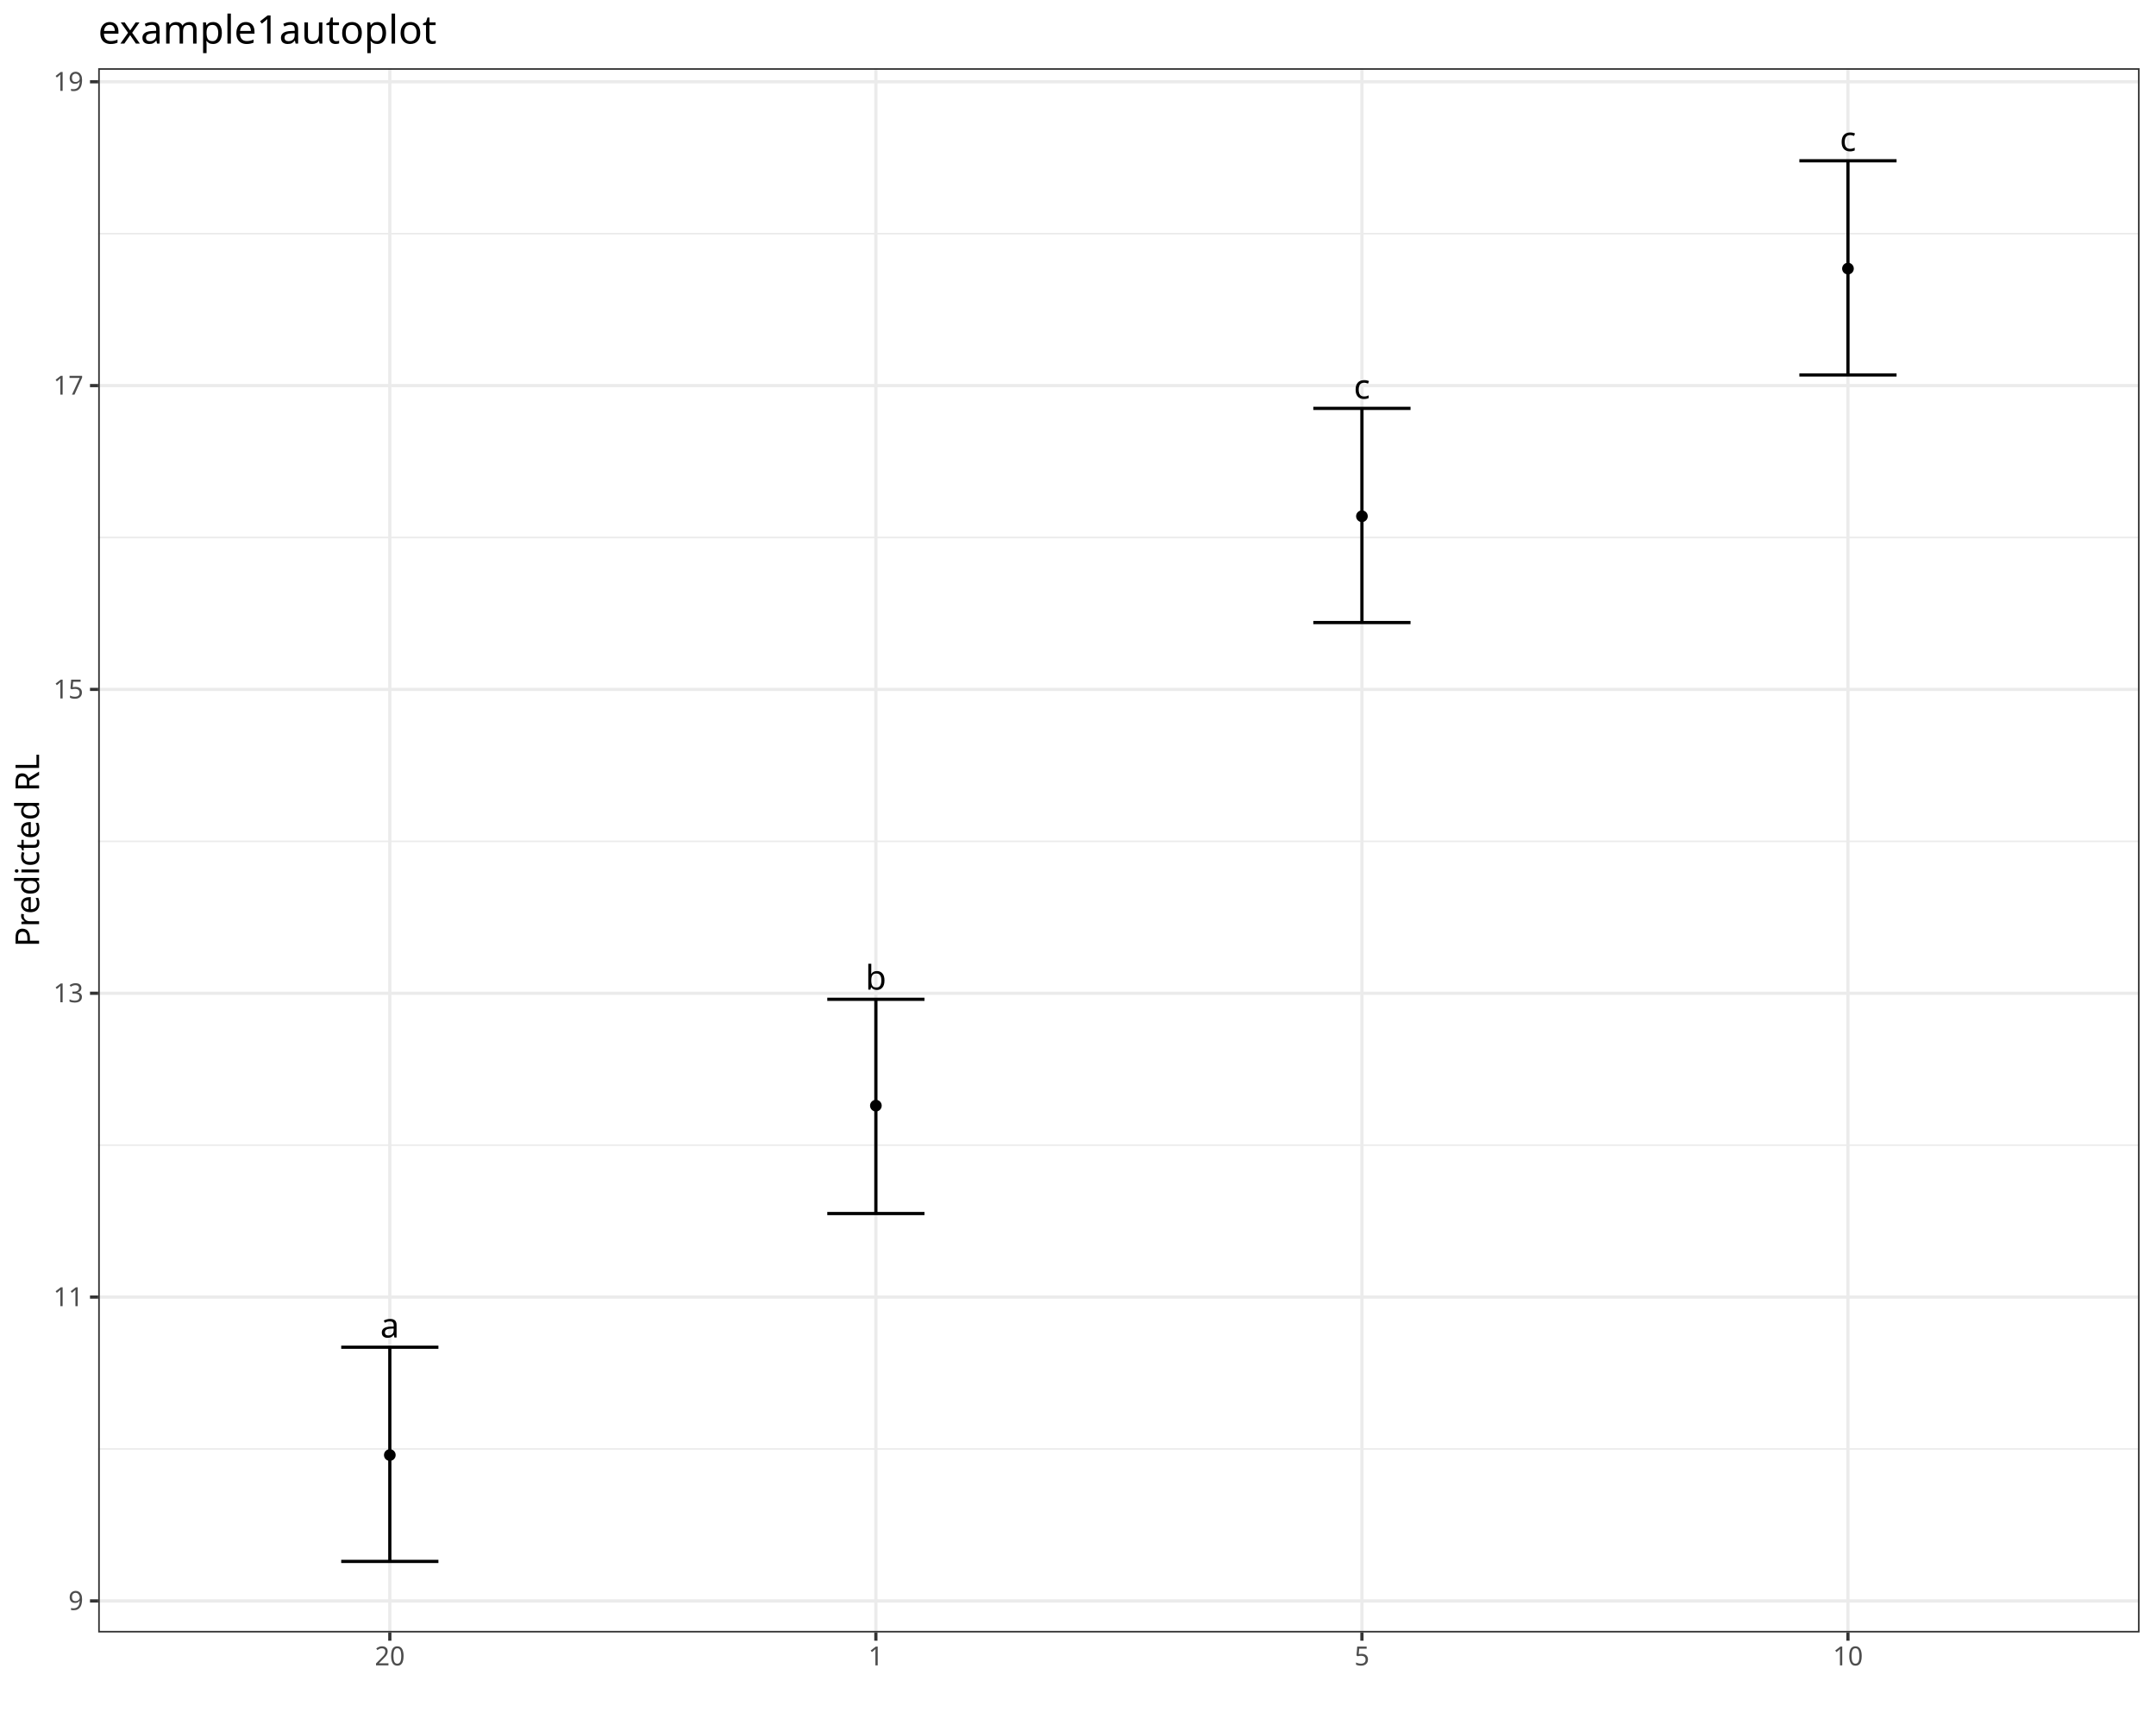
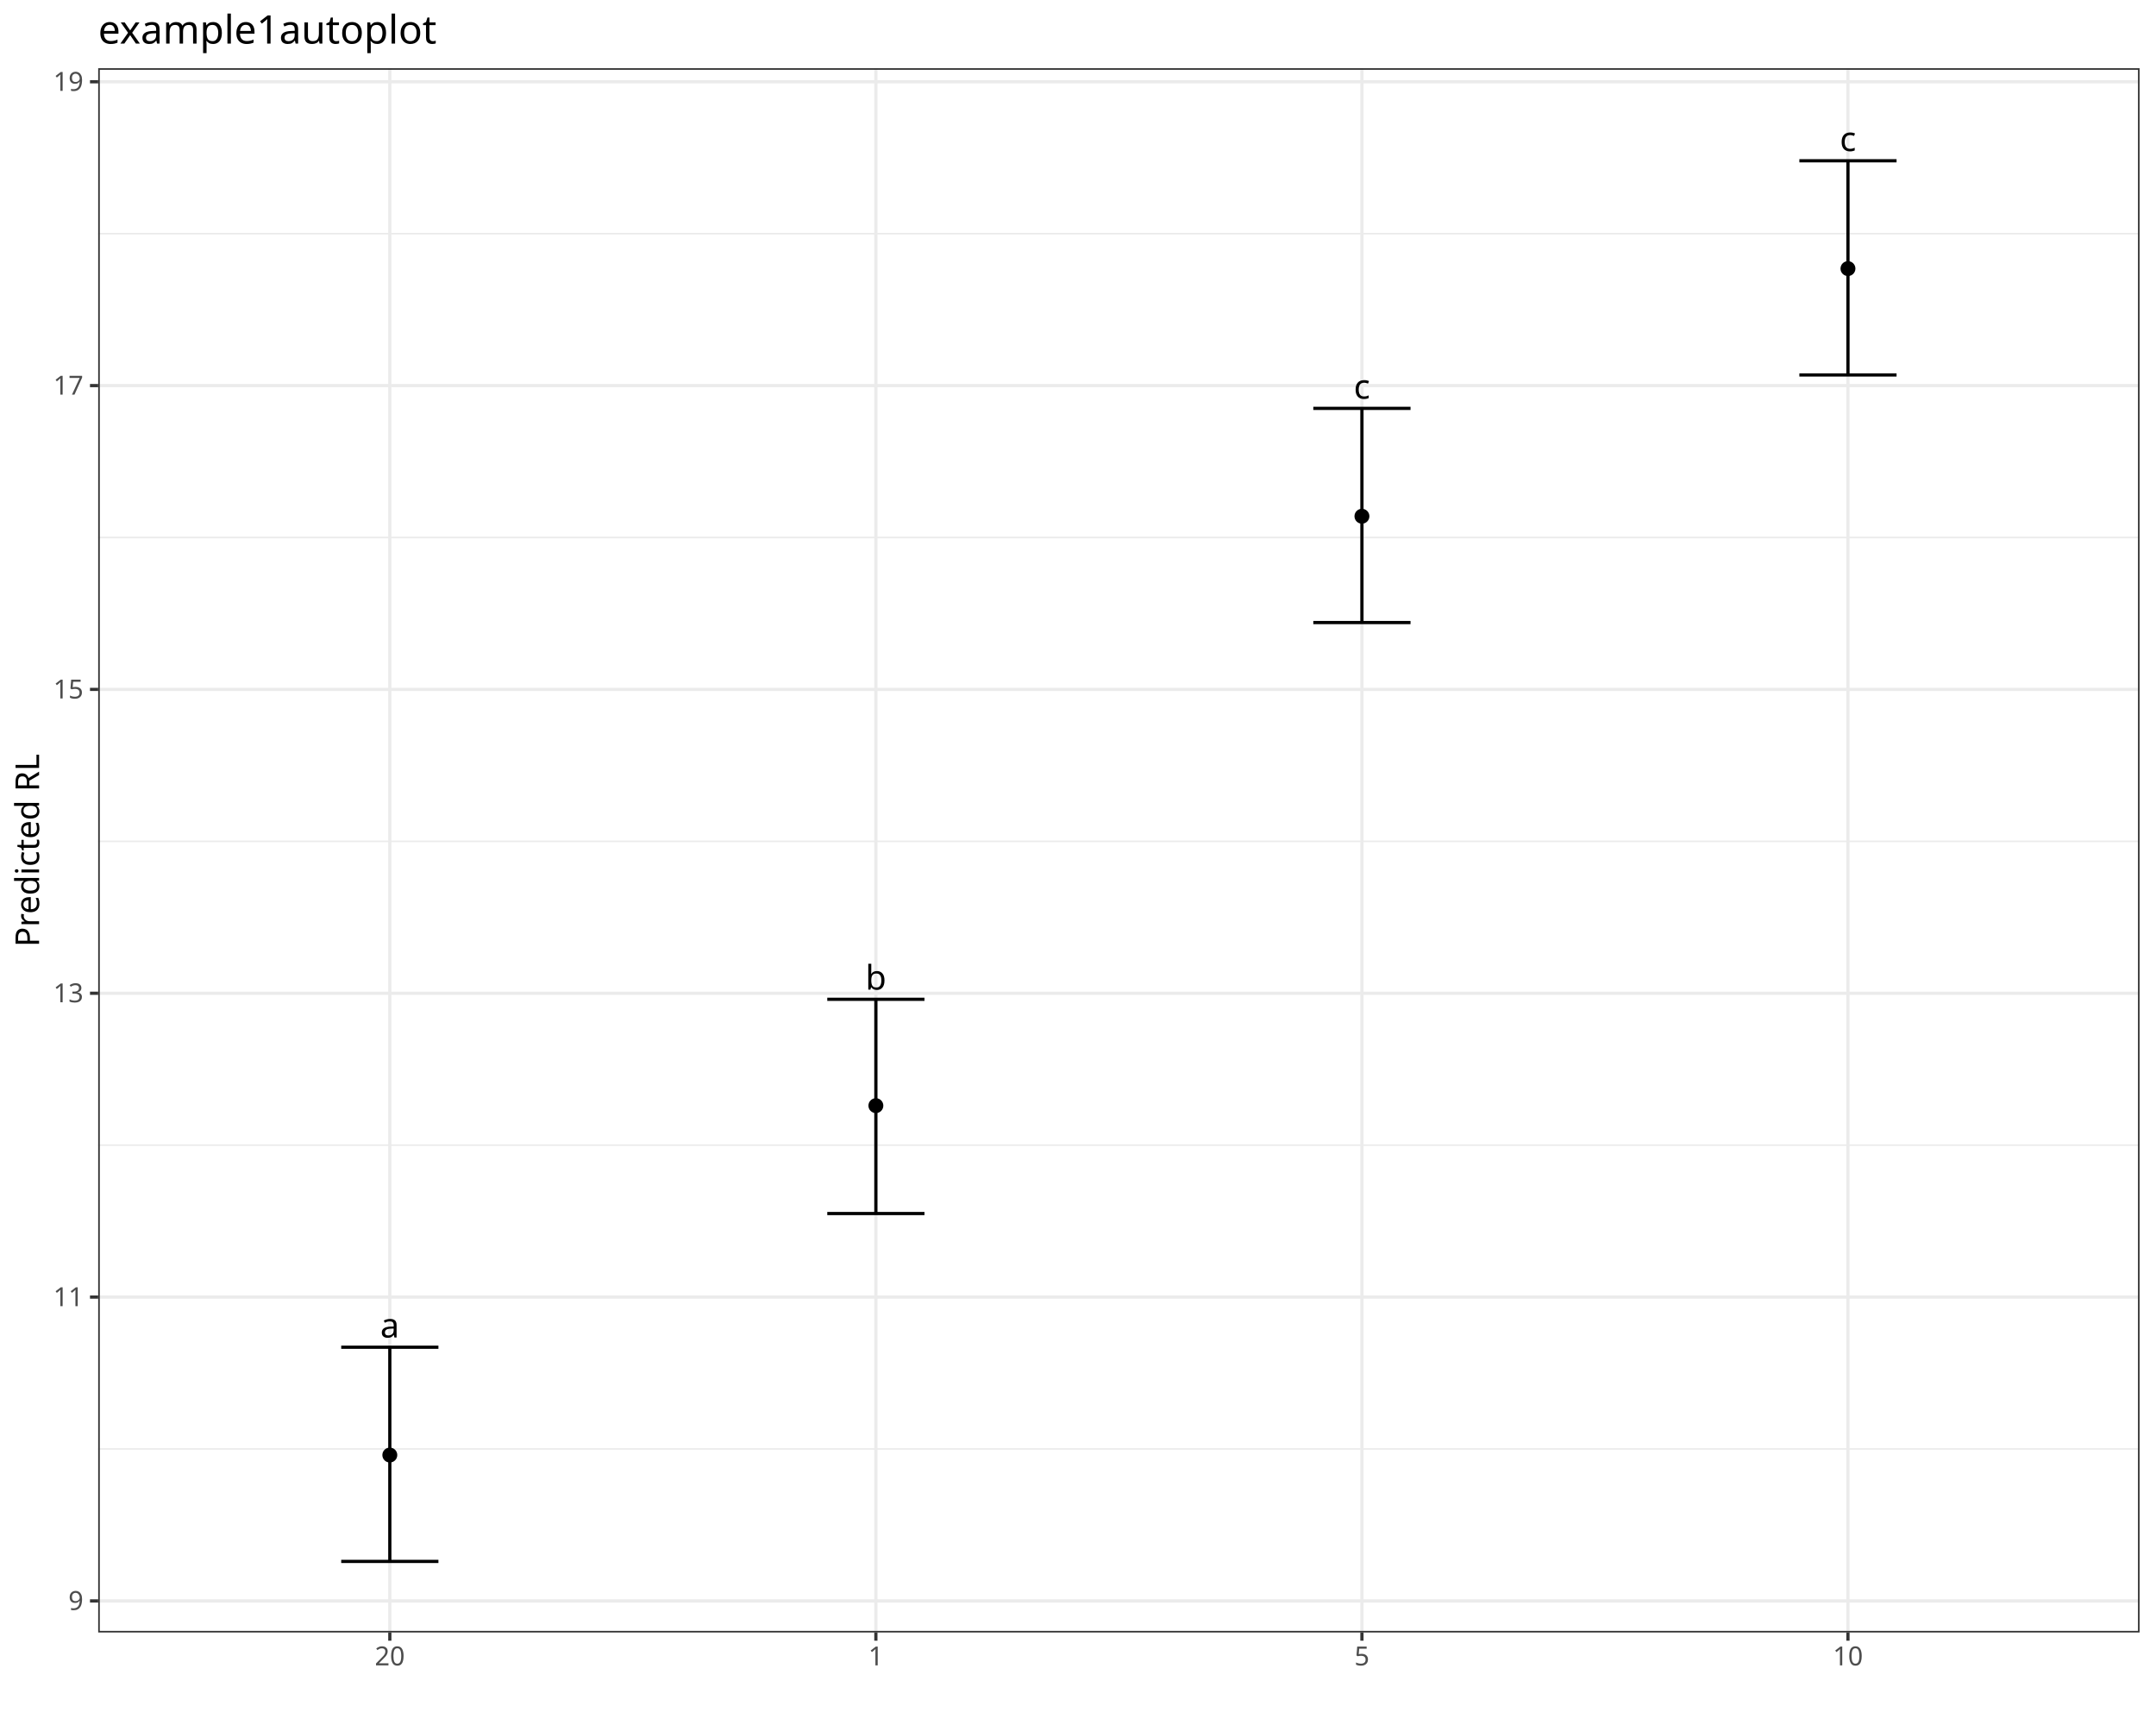
<svg xmlns="http://www.w3.org/2000/svg" class="svglite" data-engine-version="2.0" width="720.00pt" height="576.00pt" viewBox="0 0 720.00 576.00">
  <defs>
    <style type="text/css">
    .svglite line, .svglite polyline, .svglite polygon, .svglite path, .svglite rect, .svglite circle {
      fill: none;
      stroke: #000000;
      stroke-linecap: round;
      stroke-linejoin: round;
      stroke-miterlimit: 10.00;
    }
  </style>
  </defs>
  <rect width="100%" height="100%" style="stroke: none; fill: #FFFFFF;" />
  <defs>
    <clipPath id="cpMC4wMHw3MjAuMDB8MC4wMHw1NzYuMDA=">
      <rect x="0.00" y="0.00" width="720.00" height="576.00" />
    </clipPath>
  </defs>
  <g clip-path="url(#cpMC4wMHw3MjAuMDB8MC4wMHw1NzYuMDA=)">
    <rect x="0.00" y="0.00" width="720.00" height="576.00" style="stroke-width: 1.07; stroke: #FFFFFF; fill: #FFFFFF;" />
  </g>
  <defs>
    <clipPath id="cpMzIuNzl8NzE0LjUyfDIyLjc4fDU0NS4xMQ==">
      <rect x="32.79" y="22.78" width="681.73" height="522.33" />
    </clipPath>
  </defs>
  <g clip-path="url(#cpMzIuNzl8NzE0LjUyfDIyLjc4fDU0NS4xMQ==)">
    <rect x="32.79" y="22.78" width="681.73" height="522.33" style="stroke-width: 1.07; stroke: none; fill: #FFFFFF;" />
    <polyline points="32.79,483.83 714.52,483.83 " style="stroke-width: 0.53; stroke: #EBEBEB; stroke-linecap: butt;" />
    <polyline points="32.79,382.38 714.52,382.38 " style="stroke-width: 0.53; stroke: #EBEBEB; stroke-linecap: butt;" />
    <polyline points="32.79,280.93 714.52,280.93 " style="stroke-width: 0.53; stroke: #EBEBEB; stroke-linecap: butt;" />
    <polyline points="32.79,179.48 714.52,179.48 " style="stroke-width: 0.53; stroke: #EBEBEB; stroke-linecap: butt;" />
    <polyline points="32.79,78.03 714.52,78.03 " style="stroke-width: 0.53; stroke: #EBEBEB; stroke-linecap: butt;" />
    <polyline points="32.79,534.56 714.52,534.56 " style="stroke-width: 1.07; stroke: #EBEBEB; stroke-linecap: butt;" />
    <polyline points="32.79,433.11 714.52,433.11 " style="stroke-width: 1.07; stroke: #EBEBEB; stroke-linecap: butt;" />
    <polyline points="32.79,331.66 714.52,331.66 " style="stroke-width: 1.07; stroke: #EBEBEB; stroke-linecap: butt;" />
    <polyline points="32.79,230.20 714.52,230.20 " style="stroke-width: 1.07; stroke: #EBEBEB; stroke-linecap: butt;" />
    <polyline points="32.79,128.75 714.52,128.75 " style="stroke-width: 1.07; stroke: #EBEBEB; stroke-linecap: butt;" />
    <polyline points="32.79,27.30 714.52,27.30 " style="stroke-width: 1.07; stroke: #EBEBEB; stroke-linecap: butt;" />
    <polyline points="130.18,545.11 130.18,22.78 " style="stroke-width: 1.07; stroke: #EBEBEB; stroke-linecap: butt;" />
    <polyline points="292.50,545.11 292.50,22.78 " style="stroke-width: 1.07; stroke: #EBEBEB; stroke-linecap: butt;" />
    <polyline points="454.82,545.11 454.82,22.78 " style="stroke-width: 1.07; stroke: #EBEBEB; stroke-linecap: butt;" />
    <polyline points="617.13,545.11 617.13,22.78 " style="stroke-width: 1.07; stroke: #EBEBEB; stroke-linecap: butt;" />
+     <circle cx="130.18" cy="485.86" r="2.49" style="stroke-width: 0.71; stroke: none; fill: #000000;" />
+     <circle cx="292.50" cy="369.19" r="2.49" style="stroke-width: 0.71; stroke: none; fill: #000000;" />
+     <circle cx="454.82" cy="172.38" r="2.49" style="stroke-width: 0.71; stroke: none; fill: #000000;" />
+     <circle cx="617.13" cy="89.69" r="2.49" style="stroke-width: 0.71; stroke: none; fill: #000000;" />
    <polyline points="113.95,449.85 146.41,449.85 " style="stroke-width: 1.07; stroke-linecap: butt;" />
    <polyline points="130.18,449.85 130.18,521.37 " style="stroke-width: 1.07; stroke-linecap: butt;" />
    <polyline points="113.95,521.37 146.41,521.37 " style="stroke-width: 1.07; stroke-linecap: butt;" />
    <polyline points="276.27,333.68 308.73,333.68 " style="stroke-width: 1.07; stroke-linecap: butt;" />
    <polyline points="292.50,333.68 292.50,405.21 " style="stroke-width: 1.07; stroke-linecap: butt;" />
    <polyline points="276.27,405.21 308.73,405.21 " style="stroke-width: 1.07; stroke-linecap: butt;" />
    <polyline points="438.58,136.36 471.05,136.36 " style="stroke-width: 1.07; stroke-linecap: butt;" />
    <polyline points="454.82,136.36 454.82,207.88 " style="stroke-width: 1.07; stroke-linecap: butt;" />
    <polyline points="438.58,207.88 471.05,207.88 " style="stroke-width: 1.07; stroke-linecap: butt;" />
    <polyline points="600.90,53.68 633.36,53.68 " style="stroke-width: 1.07; stroke-linecap: butt;" />
    <polyline points="617.13,53.68 617.13,125.20 " style="stroke-width: 1.07; stroke-linecap: butt;" />
    <polyline points="600.90,125.20 633.36,125.20 " style="stroke-width: 1.07; stroke-linecap: butt;" />
    <text x="130.18" y="446.61" text-anchor="middle" style="font-size: 11.38px; font-family: sans;" textLength="6.33px" lengthAdjust="spacingAndGlyphs">a</text>
    <text x="292.50" y="330.45" text-anchor="middle" style="font-size: 11.38px; font-family: sans;" textLength="6.33px" lengthAdjust="spacingAndGlyphs">b</text>
    <text x="454.82" y="133.13" text-anchor="middle" style="font-size: 11.38px; font-family: sans;" textLength="5.70px" lengthAdjust="spacingAndGlyphs">c</text>
    <text x="617.13" y="50.44" text-anchor="middle" style="font-size: 11.38px; font-family: sans;" textLength="5.70px" lengthAdjust="spacingAndGlyphs">c</text>
-     <circle cx="130.18" cy="485.86" r="1.95" style="stroke-width: 0.71; stroke: none; fill: #000000;" />
-     <circle cx="292.50" cy="369.19" r="1.95" style="stroke-width: 0.71; stroke: none; fill: #000000;" />
-     <circle cx="454.82" cy="172.38" r="1.95" style="stroke-width: 0.71; stroke: none; fill: #000000;" />
-     <circle cx="617.13" cy="89.69" r="1.95" style="stroke-width: 0.71; stroke: none; fill: #000000;" />
    <rect x="32.79" y="22.78" width="681.73" height="522.33" style="stroke-width: 1.07; stroke: #333333;" />
  </g>
  <g clip-path="url(#cpMC4wMHw3MjAuMDB8MC4wMHw1NzYuMDA=)">
    <text x="27.86" y="537.59" text-anchor="end" style="font-size: 8.80px; fill: #4D4D4D; font-family: sans;" textLength="4.89px" lengthAdjust="spacingAndGlyphs">9</text>
    <text x="27.86" y="436.14" text-anchor="end" style="font-size: 8.80px; fill: #4D4D4D; font-family: sans;" textLength="9.79px" lengthAdjust="spacingAndGlyphs">11</text>
    <text x="27.86" y="334.68" text-anchor="end" style="font-size: 8.80px; fill: #4D4D4D; font-family: sans;" textLength="9.79px" lengthAdjust="spacingAndGlyphs">13</text>
    <text x="27.86" y="233.23" text-anchor="end" style="font-size: 8.80px; fill: #4D4D4D; font-family: sans;" textLength="9.79px" lengthAdjust="spacingAndGlyphs">15</text>
    <text x="27.86" y="131.78" text-anchor="end" style="font-size: 8.80px; fill: #4D4D4D; font-family: sans;" textLength="9.79px" lengthAdjust="spacingAndGlyphs">17</text>
    <text x="27.86" y="30.33" text-anchor="end" style="font-size: 8.80px; fill: #4D4D4D; font-family: sans;" textLength="9.79px" lengthAdjust="spacingAndGlyphs">19</text>
    <polyline points="30.05,534.56 32.79,534.56 " style="stroke-width: 1.07; stroke: #333333; stroke-linecap: butt;" />
    <polyline points="30.05,433.11 32.79,433.11 " style="stroke-width: 1.07; stroke: #333333; stroke-linecap: butt;" />
    <polyline points="30.05,331.66 32.79,331.66 " style="stroke-width: 1.07; stroke: #333333; stroke-linecap: butt;" />
    <polyline points="30.05,230.20 32.79,230.20 " style="stroke-width: 1.07; stroke: #333333; stroke-linecap: butt;" />
    <polyline points="30.05,128.75 32.79,128.75 " style="stroke-width: 1.07; stroke: #333333; stroke-linecap: butt;" />
    <polyline points="30.05,27.30 32.79,27.30 " style="stroke-width: 1.07; stroke: #333333; stroke-linecap: butt;" />
    <polyline points="130.18,547.85 130.18,545.11 " style="stroke-width: 1.07; stroke: #333333; stroke-linecap: butt;" />
    <polyline points="292.50,547.85 292.50,545.11 " style="stroke-width: 1.07; stroke: #333333; stroke-linecap: butt;" />
    <polyline points="454.82,547.85 454.82,545.11 " style="stroke-width: 1.07; stroke: #333333; stroke-linecap: butt;" />
    <polyline points="617.13,547.85 617.13,545.11 " style="stroke-width: 1.07; stroke: #333333; stroke-linecap: butt;" />
    <text x="130.18" y="556.10" text-anchor="middle" style="font-size: 8.80px; fill: #4D4D4D; font-family: sans;" textLength="9.79px" lengthAdjust="spacingAndGlyphs">20</text>
    <text x="292.50" y="556.10" text-anchor="middle" style="font-size: 8.80px; fill: #4D4D4D; font-family: sans;" textLength="4.89px" lengthAdjust="spacingAndGlyphs">1</text>
    <text x="454.82" y="556.10" text-anchor="middle" style="font-size: 8.80px; fill: #4D4D4D; font-family: sans;" textLength="4.89px" lengthAdjust="spacingAndGlyphs">5</text>
    <text x="617.13" y="556.10" text-anchor="middle" style="font-size: 8.80px; fill: #4D4D4D; font-family: sans;" textLength="9.79px" lengthAdjust="spacingAndGlyphs">10</text>
    <text transform="translate(13.05,283.95) rotate(-90)" text-anchor="middle" style="font-size: 11.00px; font-family: sans;" textLength="63.60px" lengthAdjust="spacingAndGlyphs">Predicted RL</text>
    <text x="32.79" y="14.56" style="font-size: 13.20px; font-family: sans;" textLength="104.22px" lengthAdjust="spacingAndGlyphs">example1autoplot</text>
  </g>
</svg>
